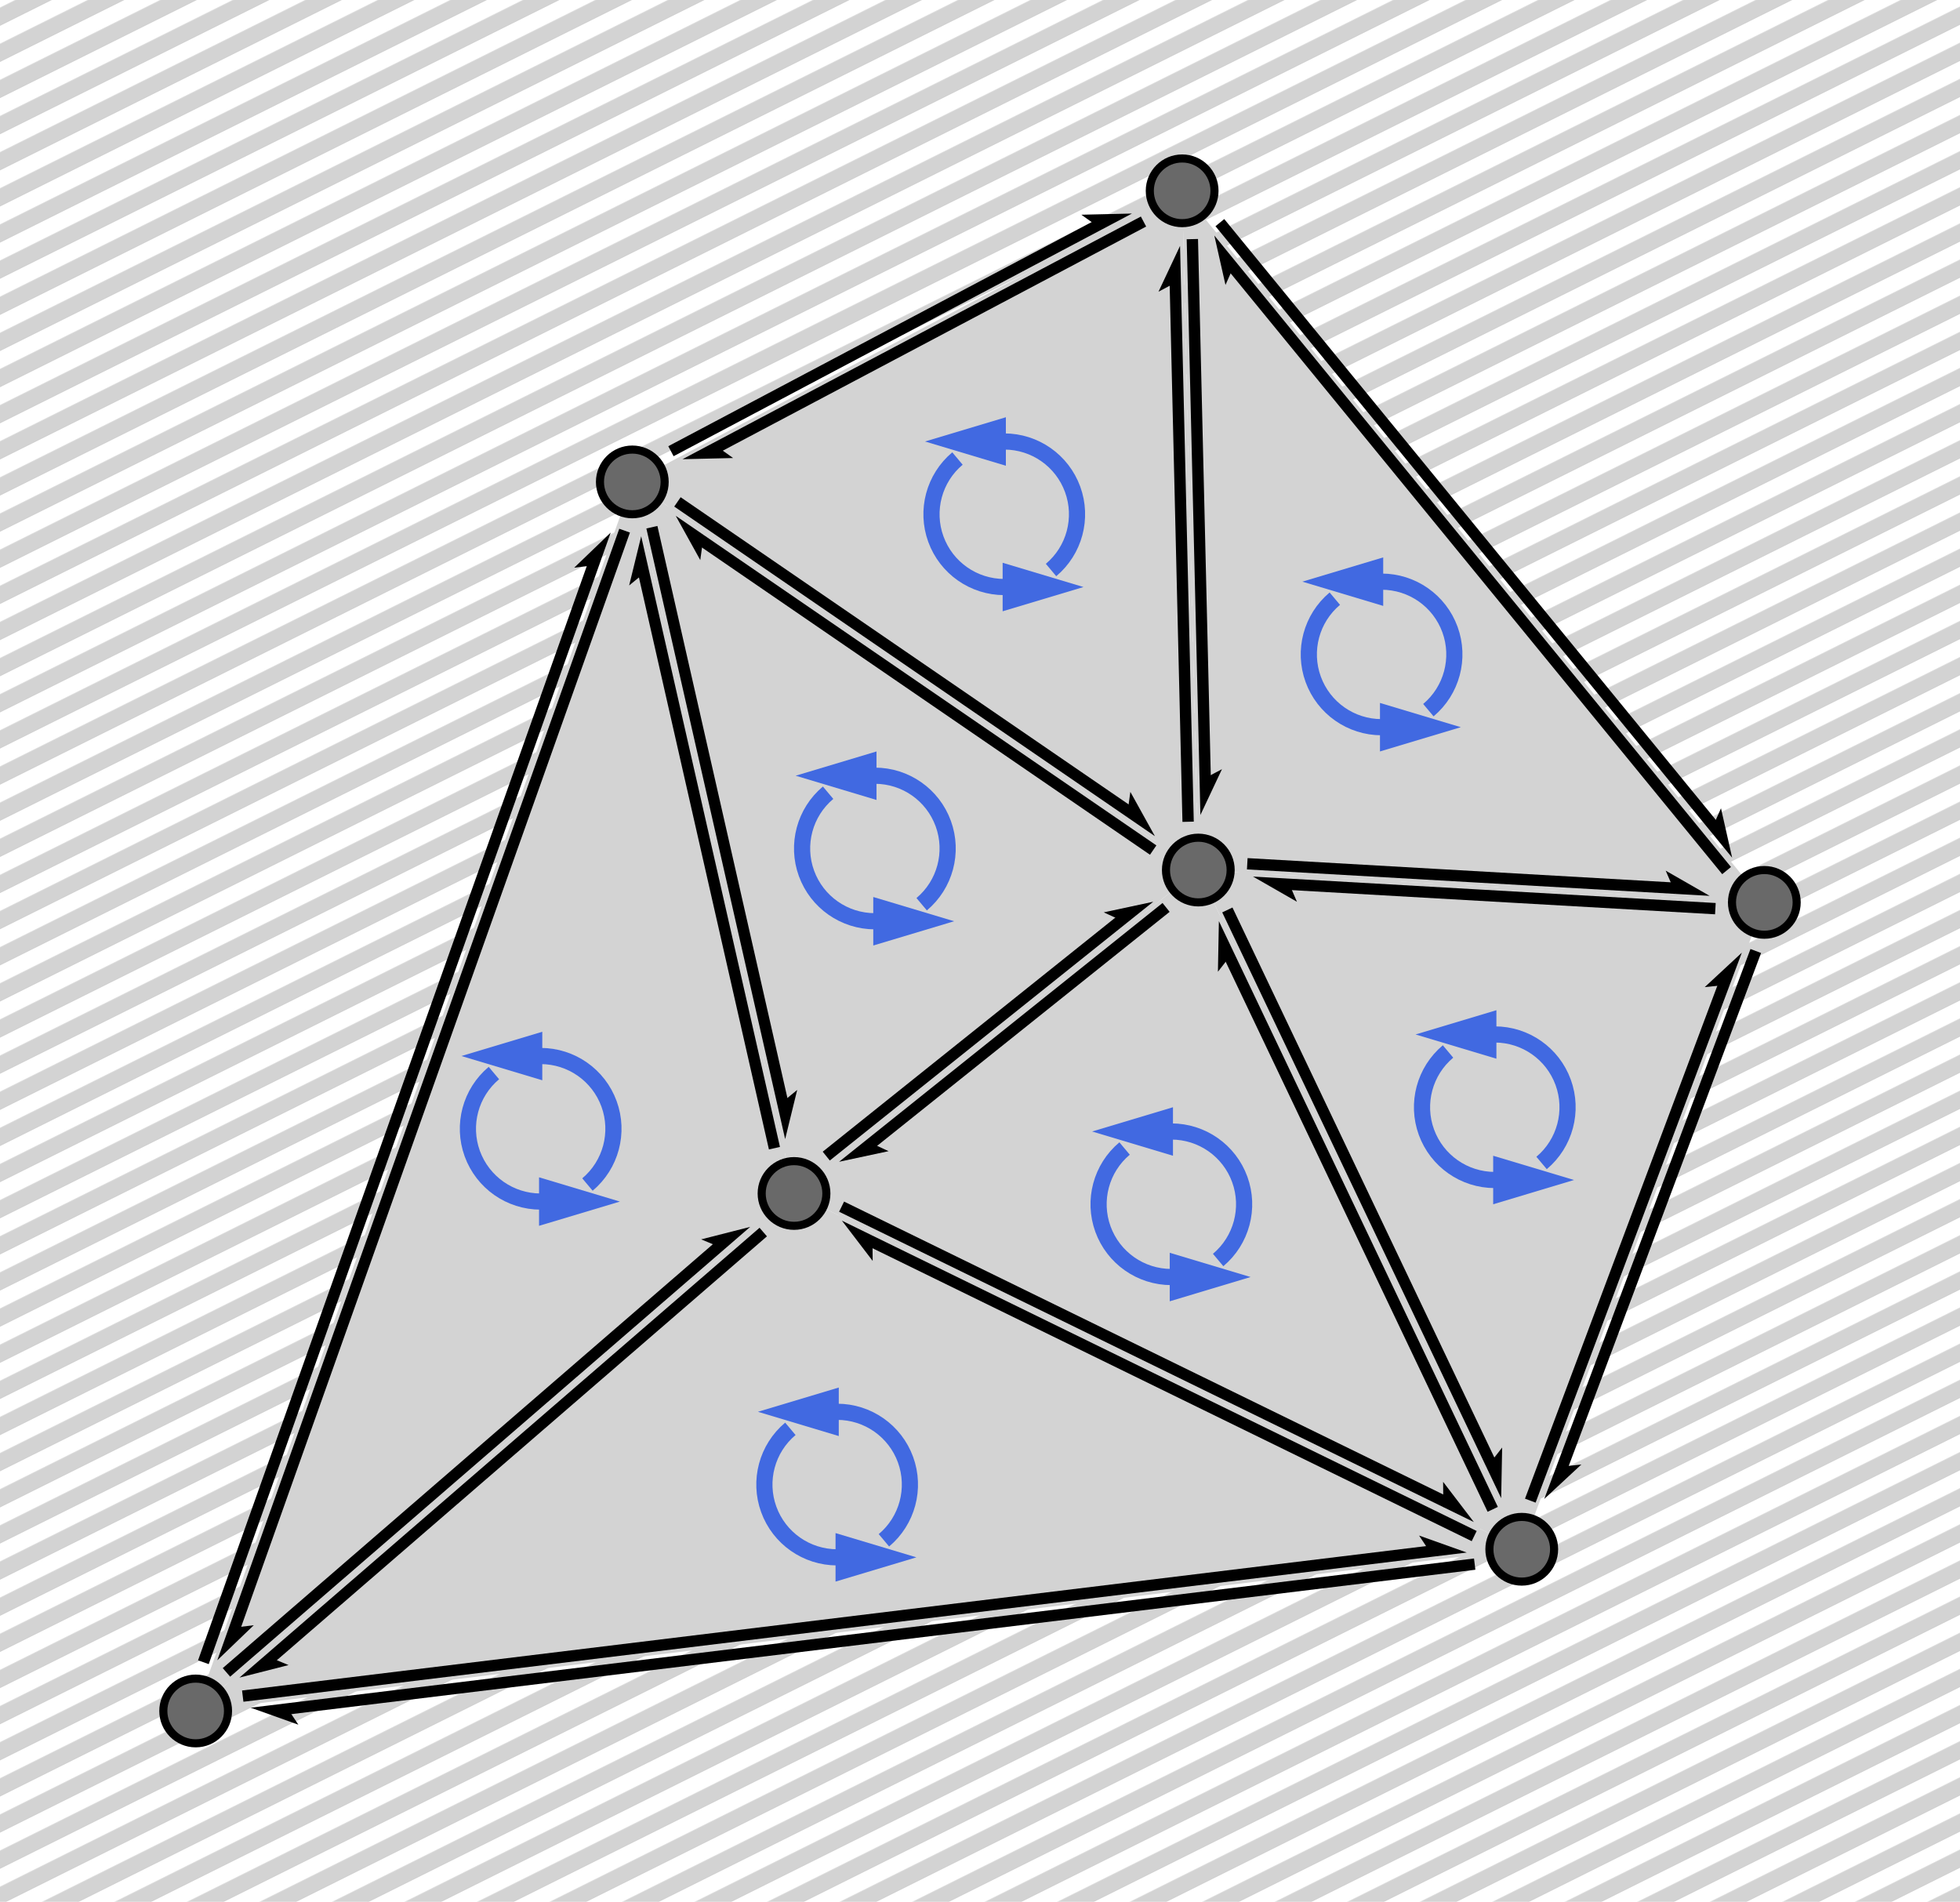
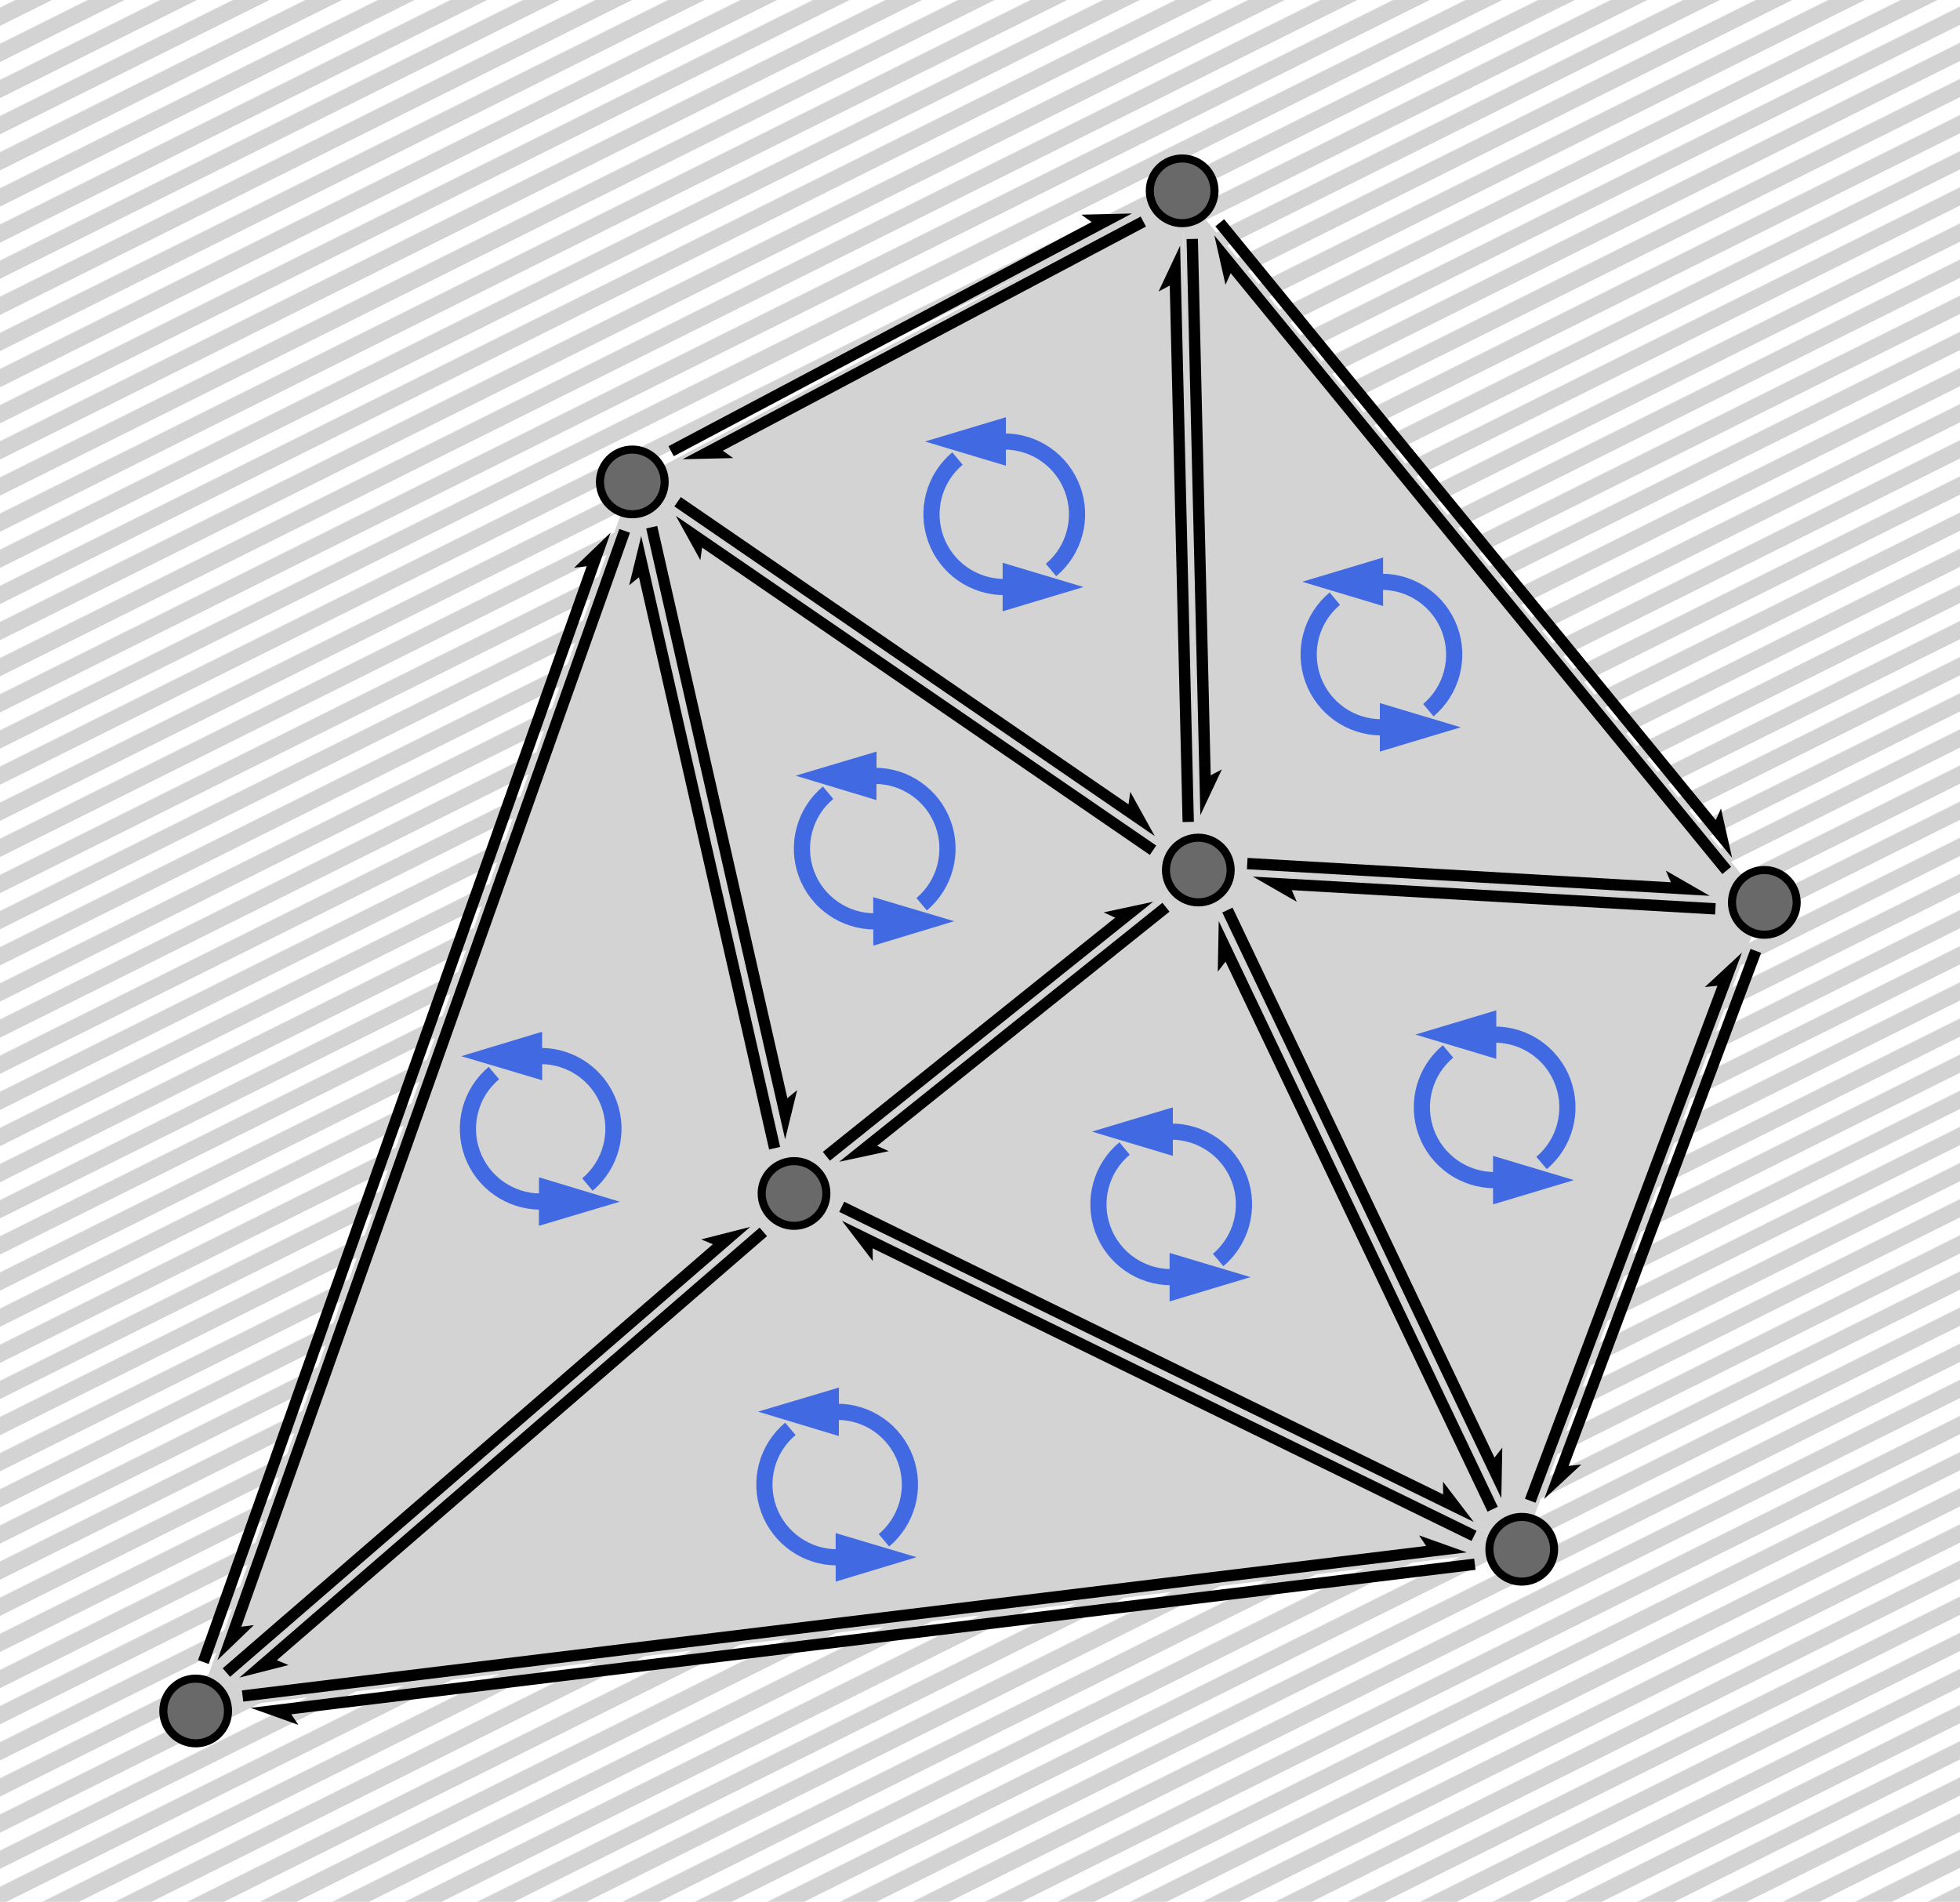
<svg xmlns="http://www.w3.org/2000/svg" viewBox="-79.1 -53.8 121.2 117.6" width="420">
  <defs>
    <pattern height="1" id="rhs_pattern0001" patternTransform="rotate(63.512 0 0) scale(2)" patternUnits="userSpaceOnUse" width="1">
      <line stroke="rgb(255 255 255)" stroke-width="1.01" x1="0" x2="0" y1="-0.1" y2="1.1" />
      <line stroke="rgb(211 211 211)" stroke-width="1.01" x1="1" x2="1" y1="-0.1" y2="1.1" />
    </pattern>
    <marker fill="rgb(0 0 0)" id="rhs_filled_arrow0002" markerHeight="3" markerWidth="5" orient="auto" refX="4" refY="0.5" stroke="none">
      <path d="M1,0 L4,0 L0,2 z" transform="scale(-1 1) translate (-5 0)" />
    </marker>
    <marker fill="rgb(0 0 0)" id="rhs_filled_arrow0003" markerHeight="3" markerWidth="5" orient="auto" refX="4" refY="0.5" stroke="none">
      <path d="M1,0 L4,0 L0,2 z" transform="scale(-1 1) translate (-5 0)" />
    </marker>
    <marker fill="rgb(0 0 0)" id="rhs_filled_arrow0004" markerHeight="3" markerWidth="5" orient="auto" refX="4" refY="0.5" stroke="none">
      <path d="M1,0 L4,0 L0,2 z" transform="scale(-1 1) translate (-5 0)" />
    </marker>
    <marker fill="rgb(0 0 0)" id="rhs_filled_arrow0005" markerHeight="3" markerWidth="5" orient="auto" refX="4" refY="0.5" stroke="none">
      <path d="M1,0 L4,0 L0,2 z" transform="scale(-1 1) translate (-5 0)" />
    </marker>
    <marker fill="rgb(0 0 0)" id="rhs_filled_arrow0006" markerHeight="3" markerWidth="5" orient="auto" refX="4" refY="0.5" stroke="none">
      <path d="M1,0 L4,0 L0,2 z" transform="scale(-1 1) translate (-5 0)" />
    </marker>
    <marker fill="rgb(0 0 0)" id="rhs_filled_arrow0007" markerHeight="3" markerWidth="5" orient="auto" refX="4" refY="0.5" stroke="none">
      <path d="M1,0 L4,0 L0,2 z" transform="scale(-1 1) translate (-5 0)" />
    </marker>
    <marker fill="rgb(0 0 0)" id="rhs_filled_arrow0008" markerHeight="3" markerWidth="5" orient="auto" refX="4" refY="0.5" stroke="none">
      <path d="M1,0 L4,0 L0,2 z" transform="scale(-1 1) translate (-5 0)" />
    </marker>
    <marker fill="rgb(0 0 0)" id="rhs_filled_arrow0009" markerHeight="3" markerWidth="5" orient="auto" refX="4" refY="0.5" stroke="none">
      <path d="M1,0 L4,0 L0,2 z" transform="scale(-1 1) translate (-5 0)" />
    </marker>
    <marker fill="rgb(0 0 0)" id="rhs_filled_arrow0010" markerHeight="3" markerWidth="5" orient="auto" refX="4" refY="0.5" stroke="none">
      <path d="M1,0 L4,0 L0,2 z" transform="scale(-1 1) translate (-5 0)" />
    </marker>
    <marker fill="rgb(0 0 0)" id="rhs_filled_arrow0011" markerHeight="3" markerWidth="5" orient="auto" refX="4" refY="0.5" stroke="none">
      <path d="M1,0 L4,0 L0,2 z" transform="scale(-1 1) translate (-5 0)" />
    </marker>
    <marker fill="rgb(0 0 0)" id="rhs_filled_arrow0012" markerHeight="3" markerWidth="5" orient="auto" refX="4" refY="0.5" stroke="none">
      <path d="M1,0 L4,0 L0,2 z" transform="scale(-1 1) translate (-5 0)" />
    </marker>
    <marker fill="rgb(0 0 0)" id="rhs_filled_arrow0013" markerHeight="3" markerWidth="5" orient="auto" refX="4" refY="0.5" stroke="none">
      <path d="M1,0 L4,0 L0,2 z" transform="scale(-1 1) translate (-5 0)" />
    </marker>
    <marker fill="rgb(0 0 0)" id="rhs_filled_arrow0014" markerHeight="3" markerWidth="5" orient="auto" refX="4" refY="0.5" stroke="none">
      <path d="M1,0 L4,0 L0,2 z" transform="scale(-1 1) translate (-5 0)" />
    </marker>
    <marker fill="rgb(0 0 0)" id="rhs_filled_arrow0015" markerHeight="3" markerWidth="5" orient="auto" refX="4" refY="0.5" stroke="none">
      <path d="M1,0 L4,0 L0,2 z" transform="scale(-1 1) translate (-5 0)" />
    </marker>
    <marker fill="rgb(0 0 0)" id="rhs_filled_arrow0016" markerHeight="3" markerWidth="5" orient="auto" refX="4" refY="0.5" stroke="none">
      <path d="M1,0 L4,0 L0,2 z" transform="scale(-1 1) translate (-5 0)" />
    </marker>
    <marker fill="rgb(0 0 0)" id="rhs_filled_arrow0017" markerHeight="3" markerWidth="5" orient="auto" refX="4" refY="0.5" stroke="none">
      <path d="M1,0 L4,0 L0,2 z" transform="scale(-1 1) translate (-5 0)" />
    </marker>
    <marker fill="rgb(0 0 0)" id="rhs_filled_arrow0018" markerHeight="3" markerWidth="5" orient="auto" refX="4" refY="0.5" stroke="none">
      <path d="M1,0 L4,0 L0,2 z" transform="scale(-1 1) translate (-5 0)" />
    </marker>
    <marker fill="rgb(0 0 0)" id="rhs_filled_arrow0019" markerHeight="3" markerWidth="5" orient="auto" refX="4" refY="0.5" stroke="none">
      <path d="M1,0 L4,0 L0,2 z" transform="scale(-1 1) translate (-5 0)" />
    </marker>
    <marker fill="rgb(0 0 0)" id="rhs_filled_arrow0020" markerHeight="3" markerWidth="5" orient="auto" refX="4" refY="0.5" stroke="none">
      <path d="M1,0 L4,0 L0,2 z" transform="scale(-1 1) translate (-5 0)" />
    </marker>
    <marker fill="rgb(0 0 0)" id="rhs_filled_arrow0021" markerHeight="3" markerWidth="5" orient="auto" refX="4" refY="0.5" stroke="none">
      <path d="M1,0 L4,0 L0,2 z" transform="scale(-1 1) translate (-5 0)" />
    </marker>
    <marker fill="rgb(0 0 0)" id="rhs_filled_arrow0022" markerHeight="3" markerWidth="5" orient="auto" refX="4" refY="0.5" stroke="none">
      <path d="M1,0 L4,0 L0,2 z" transform="scale(-1 1) translate (-5 0)" />
    </marker>
    <marker fill="rgb(0 0 0)" id="rhs_filled_arrow0023" markerHeight="3" markerWidth="5" orient="auto" refX="4" refY="0.5" stroke="none">
      <path d="M1,0 L4,0 L0,2 z" transform="scale(-1 1) translate (-5 0)" />
    </marker>
    <marker fill="rgb(0 0 0)" id="rhs_filled_arrow0024" markerHeight="3" markerWidth="5" orient="auto" refX="4" refY="0.5" stroke="none">
      <path d="M1,0 L4,0 L0,2 z" transform="scale(-1 1) translate (-5 0)" />
    </marker>
    <marker fill="rgb(0 0 0)" id="rhs_filled_arrow0025" markerHeight="3" markerWidth="5" orient="auto" refX="4" refY="0.5" stroke="none">
      <path d="M1,0 L4,0 L0,2 z" transform="scale(-1 1) translate (-5 0)" />
    </marker>
    <marker fill="rgb(0 0 0)" id="rhs_filled_arrow0026" markerHeight="3" markerWidth="5" orient="auto" refX="4" refY="0.5" stroke="none">
      <path d="M1,0 L4,0 L0,2 z" transform="scale(-1 1) translate (-5 0)" />
    </marker>
    <marker fill="rgb(0 0 0)" id="rhs_filled_arrow0027" markerHeight="3" markerWidth="5" orient="auto" refX="4" refY="0.5" stroke="none">
      <path d="M1,0 L4,0 L0,2 z" transform="scale(-1 1) translate (-5 0)" />
    </marker>
    <marker fill="rgb(65 105 225)" id="rhs_filled_arrow0028" markerHeight="3" markerWidth="5" orient="auto" refX="4.9" refY="1.5" stroke="none">
      <path d="M0,0 L5,1.5 L0,3 z" transform="scale(-1 1) translate (-5 0)" />
    </marker>
    <marker fill="rgb(65 105 225)" id="rhs_filled_arrow0029" markerHeight="3" markerWidth="5" orient="auto" refX="4.9" refY="1.5" stroke="none">
      <path d="M0,0 L5,1.5 L0,3 z" transform="scale(-1 1) translate (-5 0)" />
    </marker>
    <marker fill="rgb(65 105 225)" id="rhs_filled_arrow0030" markerHeight="3" markerWidth="5" orient="auto" refX="4.9" refY="1.5" stroke="none">
      <path d="M0,0 L5,1.5 L0,3 z" transform="scale(-1 1) translate (-5 0)" />
    </marker>
    <marker fill="rgb(65 105 225)" id="rhs_filled_arrow0031" markerHeight="3" markerWidth="5" orient="auto" refX="4.9" refY="1.5" stroke="none">
      <path d="M0,0 L5,1.5 L0,3 z" transform="scale(-1 1) translate (-5 0)" />
    </marker>
    <marker fill="rgb(65 105 225)" id="rhs_filled_arrow0032" markerHeight="3" markerWidth="5" orient="auto" refX="4.9" refY="1.5" stroke="none">
      <path d="M0,0 L5,1.5 L0,3 z" transform="scale(-1 1) translate (-5 0)" />
    </marker>
    <marker fill="rgb(65 105 225)" id="rhs_filled_arrow0033" markerHeight="3" markerWidth="5" orient="auto" refX="4.9" refY="1.5" stroke="none">
      <path d="M0,0 L5,1.5 L0,3 z" transform="scale(-1 1) translate (-5 0)" />
    </marker>
    <marker fill="rgb(65 105 225)" id="rhs_filled_arrow0034" markerHeight="3" markerWidth="5" orient="auto" refX="4.9" refY="1.5" stroke="none">
      <path d="M0,0 L5,1.5 L0,3 z" transform="scale(-1 1) translate (-5 0)" />
    </marker>
    <marker fill="rgb(65 105 225)" id="rhs_filled_arrow0035" markerHeight="3" markerWidth="5" orient="auto" refX="4.9" refY="1.5" stroke="none">
      <path d="M0,0 L5,1.5 L0,3 z" transform="scale(-1 1) translate (-5 0)" />
    </marker>
    <marker fill="rgb(65 105 225)" id="rhs_filled_arrow0036" markerHeight="3" markerWidth="5" orient="auto" refX="4.9" refY="1.5" stroke="none">
      <path d="M0,0 L5,1.5 L0,3 z" transform="scale(-1 1) translate (-5 0)" />
    </marker>
    <marker fill="rgb(65 105 225)" id="rhs_filled_arrow0037" markerHeight="3" markerWidth="5" orient="auto" refX="4.9" refY="1.5" stroke="none">
      <path d="M0,0 L5,1.5 L0,3 z" transform="scale(-1 1) translate (-5 0)" />
    </marker>
    <marker fill="rgb(65 105 225)" id="rhs_filled_arrow0038" markerHeight="3" markerWidth="5" orient="auto" refX="4.9" refY="1.5" stroke="none">
      <path d="M0,0 L5,1.5 L0,3 z" transform="scale(-1 1) translate (-5 0)" />
    </marker>
    <marker fill="rgb(65 105 225)" id="rhs_filled_arrow0039" markerHeight="3" markerWidth="5" orient="auto" refX="4.9" refY="1.5" stroke="none">
      <path d="M0,0 L5,1.5 L0,3 z" transform="scale(-1 1) translate (-5 0)" />
    </marker>
    <marker fill="rgb(65 105 225)" id="rhs_filled_arrow0040" markerHeight="3" markerWidth="5" orient="auto" refX="4.9" refY="1.5" stroke="none">
      <path d="M0,0 L5,1.5 L0,3 z" transform="scale(-1 1) translate (-5 0)" />
    </marker>
    <marker fill="rgb(65 105 225)" id="rhs_filled_arrow0041" markerHeight="3" markerWidth="5" orient="auto" refX="4.9" refY="1.5" stroke="none">
      <path d="M0,0 L5,1.5 L0,3 z" transform="scale(-1 1) translate (-5 0)" />
    </marker>
  </defs>
  <rect height="100%" style="fill: url(#rhs_pattern0001)" width="100%" x="-79.1" y="-53.8" />
  <g>
    <path d="M-30,20 L-67,52 L-40,-24 z" style="fill: rgb(211 211 211)" />
    <path d="M-30,20 L-40,-24 L-5,0 z" style="fill: rgb(211 211 211)" />
    <path d="M-67,52 L-30,20 L15,42 z" style="fill: rgb(211 211 211)" />
    <path d="M-6,-42 L-5,0 L-40,-24 z" style="fill: rgb(211 211 211)" />
    <path d="M-5,0 L15,42 L-30,20 z" style="fill: rgb(211 211 211)" />
    <path d="M15,42 L-5,0 L30,2 z" style="fill: rgb(211 211 211)" />
    <path d="M-6,-42 L30,2 L-5,0 z" style="fill: rgb(211 211 211)" />
-     <line style="stroke-width: 0.7; stroke: rgb(0 0 0); marker-start: url(#rhs_filled_arrow0002); fill: none" x1="-64.631" x2="-40.477" y1="47.005" y2="-20.986" />
-     <line style="stroke-width: 0.7; stroke: rgb(0 0 0); marker-start: url(#rhs_filled_arrow0003); fill: none" x1="-42.369" x2="-66.523" y1="-19.005" y2="48.986" />
-     <line style="stroke-width: 0.7; stroke: rgb(0 0 0); marker-start: url(#rhs_filled_arrow0004); fill: none" x1="-39.327" x2="-31.211" y1="-18.513" y2="17.199" />
-     <line style="stroke-width: 0.7; stroke: rgb(0 0 0); marker-start: url(#rhs_filled_arrow0005); fill: none" x1="-30.673" x2="-38.789" y1="14.513" y2="-21.199" />
-     <line style="stroke-width: 0.7; stroke: rgb(0 0 0); marker-start: url(#rhs_filled_arrow0006); fill: none" x1="-34.526" x2="-65.097" y1="23.174" y2="49.614" />
-     <line style="stroke-width: 0.7; stroke: rgb(0 0 0); marker-start: url(#rhs_filled_arrow0007); fill: none" x1="-62.474" x2="-31.903" y1="48.826" y2="22.386" />
-     <line style="stroke-width: 0.7; stroke: rgb(0 0 0); marker-start: url(#rhs_filled_arrow0008); fill: none" x1="-34.877" x2="-8.389" y1="-26.078" y2="-40.101" />
-     <line style="stroke-width: 0.7; stroke: rgb(0 0 0); marker-start: url(#rhs_filled_arrow0009); fill: none" x1="-11.123" x2="-37.611" y1="-39.922" y2="-25.899" />
-     <line style="stroke-width: 0.7; stroke: rgb(0 0 0); marker-start: url(#rhs_filled_arrow0010); fill: none" x1="-35.781" x2="-7.791" y1="-20.428" y2="-1.235" />
-     <line style="stroke-width: 0.7; stroke: rgb(0 0 0); marker-start: url(#rhs_filled_arrow0011); fill: none" x1="-9.219" x2="-37.209" y1="-3.572" y2="-22.765" />
-     <line style="stroke-width: 0.7; stroke: rgb(0 0 0); marker-start: url(#rhs_filled_arrow0012); fill: none" x1="-25.355" x2="-6.993" y1="17.001" y2="2.311" />
-     <line style="stroke-width: 0.7; stroke: rgb(0 0 0); marker-start: url(#rhs_filled_arrow0013); fill: none" x1="-9.645" x2="-28.007" y1="2.999" y2="17.689" />
-     <line style="stroke-width: 0.7; stroke: rgb(0 0 0); marker-start: url(#rhs_filled_arrow0014); fill: none" x1="-25.305" x2="12.059" y1="22.919" y2="41.185" />
-     <line style="stroke-width: 0.7; stroke: rgb(0 0 0); marker-start: url(#rhs_filled_arrow0015); fill: none" x1="10.305" x2="-27.059" y1="39.081" y2="20.815" />
-     <line style="stroke-width: 0.7; stroke: rgb(0 0 0); marker-start: url(#rhs_filled_arrow0016); fill: none" x1="-6.429" x2="-5.631" y1="-36.488" y2="-2.986" />
-     <line style="stroke-width: 0.7; stroke: rgb(0 0 0); marker-start: url(#rhs_filled_arrow0017); fill: none" x1="-4.571" x2="-5.369" y1="-5.512" y2="-39.014" />
-     <line style="stroke-width: 0.7; stroke: rgb(0 0 0); marker-start: url(#rhs_filled_arrow0018); fill: none" x1="-3.141" x2="13.205" y1="5.206" y2="39.532" />
-     <line style="stroke-width: 0.7; stroke: rgb(0 0 0); marker-start: url(#rhs_filled_arrow0019); fill: none" x1="13.141" x2="-3.205" y1="36.794" y2="2.468" />
-     <line style="stroke-width: 0.7; stroke: rgb(0 0 0); marker-start: url(#rhs_filled_arrow0020); fill: none" x1="9.473" x2="-64.09" y1="42.11" y2="51.081" />
-     <line style="stroke-width: 0.7; stroke: rgb(0 0 0); marker-start: url(#rhs_filled_arrow0021); fill: none" x1="-61.473" x2="12.09" y1="51.89" y2="42.919" />
-     <line style="stroke-width: 0.7; stroke: rgb(0 0 0); marker-start: url(#rhs_filled_arrow0022); fill: none" x1="0.459" x2="26.973" y1="0.873" y2="2.388" />
-     <line style="stroke-width: 0.7; stroke: rgb(0 0 0); marker-start: url(#rhs_filled_arrow0023); fill: none" x1="24.541" x2="-1.973" y1="1.127" y2="-0.388" />
-     <line style="stroke-width: 0.7; stroke: rgb(0 0 0); marker-start: url(#rhs_filled_arrow0024); fill: none" x1="-2.951" x2="27.667" y1="-37.389" y2="0.033" />
-     <line style="stroke-width: 0.7; stroke: rgb(0 0 0); marker-start: url(#rhs_filled_arrow0025); fill: none" x1="26.951" x2="-3.667" y1="-2.611" y2="-40.033" />
-     <line style="stroke-width: 0.7; stroke: rgb(0 0 0); marker-start: url(#rhs_filled_arrow0026); fill: none" x1="27.544" x2="15.529" y1="6.953" y2="38.994" />
-     <line style="stroke-width: 0.7; stroke: rgb(0 0 0); marker-start: url(#rhs_filled_arrow0027); fill: none" x1="17.456" x2="29.471" y1="37.047" y2="5.006" />
+     <line style="stroke-width: 0.7; stroke: rgb(0 0 0); marker-start: url(#rhs_filled_arrow0002); fill: none" x1="-64.625" x2="-40.475" y1="47" y2="-20.975" />
+     <line style="stroke-width: 0.7; stroke: rgb(0 0 0); marker-start: url(#rhs_filled_arrow0003); fill: none" x1="-42.375" x2="-66.525" y1="-19" y2="48.975" />
+     <line style="stroke-width: 0.7; stroke: rgb(0 0 0); marker-start: url(#rhs_filled_arrow0004); fill: none" x1="-39.325" x2="-31.2" y1="-18.525" y2="17.2" />
+     <line style="stroke-width: 0.7; stroke: rgb(0 0 0); marker-start: url(#rhs_filled_arrow0005); fill: none" x1="-30.675" x2="-38.8" y1="14.525" y2="-21.2" />
+     <line style="stroke-width: 0.7; stroke: rgb(0 0 0); marker-start: url(#rhs_filled_arrow0006); fill: none" x1="-34.525" x2="-65.1" y1="23.175" y2="49.625" />
+     <line style="stroke-width: 0.7; stroke: rgb(0 0 0); marker-start: url(#rhs_filled_arrow0007); fill: none" x1="-62.475" x2="-31.9" y1="48.825" y2="22.375" />
+     <line style="stroke-width: 0.7; stroke: rgb(0 0 0); marker-start: url(#rhs_filled_arrow0008); fill: none" x1="-34.875" x2="-8.4" y1="-26.075" y2="-40.1" />
+     <line style="stroke-width: 0.7; stroke: rgb(0 0 0); marker-start: url(#rhs_filled_arrow0009); fill: none" x1="-11.125" x2="-37.6" y1="-39.925" y2="-25.9" />
+     <line style="stroke-width: 0.7; stroke: rgb(0 0 0); marker-start: url(#rhs_filled_arrow0010); fill: none" x1="-35.775" x2="-7.8" y1="-20.425" y2="-1.225" />
+     <line style="stroke-width: 0.7; stroke: rgb(0 0 0); marker-start: url(#rhs_filled_arrow0011); fill: none" x1="-9.225" x2="-37.2" y1="-3.575" y2="-22.775" />
+     <line style="stroke-width: 0.7; stroke: rgb(0 0 0); marker-start: url(#rhs_filled_arrow0012); fill: none" x1="-25.35" x2="-7" y1="17" y2="2.3" />
+     <line style="stroke-width: 0.7; stroke: rgb(0 0 0); marker-start: url(#rhs_filled_arrow0013); fill: none" x1="-9.65" x2="-28" y1="3" y2="17.7" />
+     <line style="stroke-width: 0.7; stroke: rgb(0 0 0); marker-start: url(#rhs_filled_arrow0014); fill: none" x1="-25.3" x2="12.05" y1="22.925" y2="41.175" />
+     <line style="stroke-width: 0.7; stroke: rgb(0 0 0); marker-start: url(#rhs_filled_arrow0015); fill: none" x1="10.3" x2="-27.05" y1="39.075" y2="20.825" />
+     <line style="stroke-width: 0.7; stroke: rgb(0 0 0); marker-start: url(#rhs_filled_arrow0016); fill: none" x1="-6.425" x2="-5.625" y1="-36.5" y2="-2.975" />
+     <line style="stroke-width: 0.7; stroke: rgb(0 0 0); marker-start: url(#rhs_filled_arrow0017); fill: none" x1="-4.575" x2="-5.375" y1="-5.5" y2="-39.025" />
+     <line style="stroke-width: 0.7; stroke: rgb(0 0 0); marker-start: url(#rhs_filled_arrow0018); fill: none" x1="-3.15" x2="13.2" y1="5.2" y2="39.525" />
+     <line style="stroke-width: 0.7; stroke: rgb(0 0 0); marker-start: url(#rhs_filled_arrow0019); fill: none" x1="13.15" x2="-3.2" y1="36.8" y2="2.475" />
+     <line style="stroke-width: 0.7; stroke: rgb(0 0 0); marker-start: url(#rhs_filled_arrow0020); fill: none" x1="9.475" x2="-64.1" y1="42.1" y2="51.075" />
+     <line style="stroke-width: 0.7; stroke: rgb(0 0 0); marker-start: url(#rhs_filled_arrow0021); fill: none" x1="-61.475" x2="12.1" y1="51.9" y2="42.925" />
+     <line style="stroke-width: 0.7; stroke: rgb(0 0 0); marker-start: url(#rhs_filled_arrow0022); fill: none" x1="0.45" x2="26.975" y1="0.875" y2="2.4" />
+     <line style="stroke-width: 0.7; stroke: rgb(0 0 0); marker-start: url(#rhs_filled_arrow0023); fill: none" x1="24.55" x2="-1.975" y1="1.125" y2="-0.4" />
+     <line style="stroke-width: 0.7; stroke: rgb(0 0 0); marker-start: url(#rhs_filled_arrow0024); fill: none" x1="-2.95" x2="27.675" y1="-37.4" y2="0.025" />
+     <line style="stroke-width: 0.7; stroke: rgb(0 0 0); marker-start: url(#rhs_filled_arrow0025); fill: none" x1="26.95" x2="-3.675" y1="-2.6" y2="-40.025" />
+     <line style="stroke-width: 0.7; stroke: rgb(0 0 0); marker-start: url(#rhs_filled_arrow0026); fill: none" x1="27.55" x2="15.525" y1="6.95" y2="39" />
+     <line style="stroke-width: 0.7; stroke: rgb(0 0 0); marker-start: url(#rhs_filled_arrow0027); fill: none" x1="17.45" x2="29.475" y1="37.05" y2="5" />
    <circle cx="-67" cy="52" r="2" style="stroke-width: 0.5; stroke: rgb(0 0 0); fill: rgb(105 105 105)" />
    <circle cx="-40" cy="-24" r="2" style="stroke-width: 0.5; stroke: rgb(0 0 0); fill: rgb(105 105 105)" />
    <circle cx="-30" cy="20" r="2" style="stroke-width: 0.5; stroke: rgb(0 0 0); fill: rgb(105 105 105)" />
    <circle cx="-6" cy="-42" r="2" style="stroke-width: 0.5; stroke: rgb(0 0 0); fill: rgb(105 105 105)" />
    <circle cx="-5" cy="0" r="2" style="stroke-width: 0.5; stroke: rgb(0 0 0); fill: rgb(105 105 105)" />
    <circle cx="15" cy="42" r="2" style="stroke-width: 0.5; stroke: rgb(0 0 0); fill: rgb(105 105 105)" />
    <circle cx="30" cy="2" r="2" style="stroke-width: 0.5; stroke: rgb(0 0 0); fill: rgb(105 105 105)" />
-     <path d="M-45.667,11.5 A4.5,4.5,0,0,1,-42.774,19.447" style="stroke-width: 1; stroke: rgb(65 105 225); marker-start: url(#rhs_filled_arrow0028); fill: none" />
-     <path d="M-45.667,20.5 A4.5,4.5,0,0,1,-48.559,12.553" style="stroke-width: 1; stroke: rgb(65 105 225); marker-start: url(#rhs_filled_arrow0029); fill: none" />
-     <path d="M-25,-5.833 A4.5,4.5,0,0,1,-22.107,2.114" style="stroke-width: 1; stroke: rgb(65 105 225); marker-start: url(#rhs_filled_arrow0030); fill: none" />
-     <path d="M-25,3.167 A4.5,4.5,0,0,1,-27.893,-4.781" style="stroke-width: 1; stroke: rgb(65 105 225); marker-start: url(#rhs_filled_arrow0031); fill: none" />
-     <path d="M-27.333,33.5 A4.5,4.5,0,0,1,-24.441,41.447" style="stroke-width: 1; stroke: rgb(65 105 225); marker-start: url(#rhs_filled_arrow0032); fill: none" />
-     <path d="M-27.333,42.5 A4.5,4.5,0,0,1,-30.226,34.553" style="stroke-width: 1; stroke: rgb(65 105 225); marker-start: url(#rhs_filled_arrow0033); fill: none" />
+     <path d="M-45.675,11.5 A4.5,4.5,0,0,1,-42.774,19.447" style="stroke-width: 1; stroke: rgb(65 105 225); marker-start: url(#rhs_filled_arrow0028); fill: none" />
+     <path d="M-45.675,20.5 A4.5,4.5,0,0,1,-48.559,12.553" style="stroke-width: 1; stroke: rgb(65 105 225); marker-start: url(#rhs_filled_arrow0029); fill: none" />
+     <path d="M-25,-5.825 A4.5,4.5,0,0,1,-22.107,2.114" style="stroke-width: 1; stroke: rgb(65 105 225); marker-start: url(#rhs_filled_arrow0030); fill: none" />
+     <path d="M-25,3.175 A4.5,4.5,0,0,1,-27.893,-4.781" style="stroke-width: 1; stroke: rgb(65 105 225); marker-start: url(#rhs_filled_arrow0031); fill: none" />
+     <path d="M-27.325,33.5 A4.5,4.5,0,0,1,-24.441,41.447" style="stroke-width: 1; stroke: rgb(65 105 225); marker-start: url(#rhs_filled_arrow0032); fill: none" />
+     <path d="M-27.325,42.5 A4.5,4.5,0,0,1,-30.226,34.553" style="stroke-width: 1; stroke: rgb(65 105 225); marker-start: url(#rhs_filled_arrow0033); fill: none" />
    <path d="M-17,-26.5 A4.5,4.5,0,0,1,-14.107,-18.553" style="stroke-width: 1; stroke: rgb(65 105 225); marker-start: url(#rhs_filled_arrow0034); fill: none" />
    <path d="M-17,-17.5 A4.5,4.5,0,0,1,-19.893,-25.447" style="stroke-width: 1; stroke: rgb(65 105 225); marker-start: url(#rhs_filled_arrow0035); fill: none" />
-     <path d="M-6.667,16.167 A4.5,4.5,0,0,1,-3.774,24.114" style="stroke-width: 1; stroke: rgb(65 105 225); marker-start: url(#rhs_filled_arrow0036); fill: none" />
-     <path d="M-6.667,25.167 A4.5,4.5,0,0,1,-9.559,17.219" style="stroke-width: 1; stroke: rgb(65 105 225); marker-start: url(#rhs_filled_arrow0037); fill: none" />
-     <path d="M13.333,10.167 A4.5,4.5,0,0,1,16.226,18.114" style="stroke-width: 1; stroke: rgb(65 105 225); marker-start: url(#rhs_filled_arrow0038); fill: none" />
-     <path d="M13.333,19.167 A4.5,4.5,0,0,1,10.441,11.219" style="stroke-width: 1; stroke: rgb(65 105 225); marker-start: url(#rhs_filled_arrow0039); fill: none" />
-     <path d="M6.333,-17.833 A4.5,4.5,0,0,1,9.226,-9.886" style="stroke-width: 1; stroke: rgb(65 105 225); marker-start: url(#rhs_filled_arrow0040); fill: none" />
-     <path d="M6.333,-8.833 A4.5,4.5,0,0,1,3.441,-16.781" style="stroke-width: 1; stroke: rgb(65 105 225); marker-start: url(#rhs_filled_arrow0041); fill: none" />
+     <path d="M-6.675,16.175 A4.5,4.5,0,0,1,-3.774,24.114" style="stroke-width: 1; stroke: rgb(65 105 225); marker-start: url(#rhs_filled_arrow0036); fill: none" />
+     <path d="M-6.675,25.175 A4.5,4.5,0,0,1,-9.559,17.219" style="stroke-width: 1; stroke: rgb(65 105 225); marker-start: url(#rhs_filled_arrow0037); fill: none" />
+     <path d="M13.325,10.175 A4.5,4.5,0,0,1,16.226,18.114" style="stroke-width: 1; stroke: rgb(65 105 225); marker-start: url(#rhs_filled_arrow0038); fill: none" />
+     <path d="M13.325,19.175 A4.5,4.5,0,0,1,10.441,11.219" style="stroke-width: 1; stroke: rgb(65 105 225); marker-start: url(#rhs_filled_arrow0039); fill: none" />
+     <path d="M6.325,-17.825 A4.5,4.5,0,0,1,9.226,-9.886" style="stroke-width: 1; stroke: rgb(65 105 225); marker-start: url(#rhs_filled_arrow0040); fill: none" />
+     <path d="M6.325,-8.825 A4.5,4.5,0,0,1,3.441,-16.781" style="stroke-width: 1; stroke: rgb(65 105 225); marker-start: url(#rhs_filled_arrow0041); fill: none" />
  </g>
</svg>
